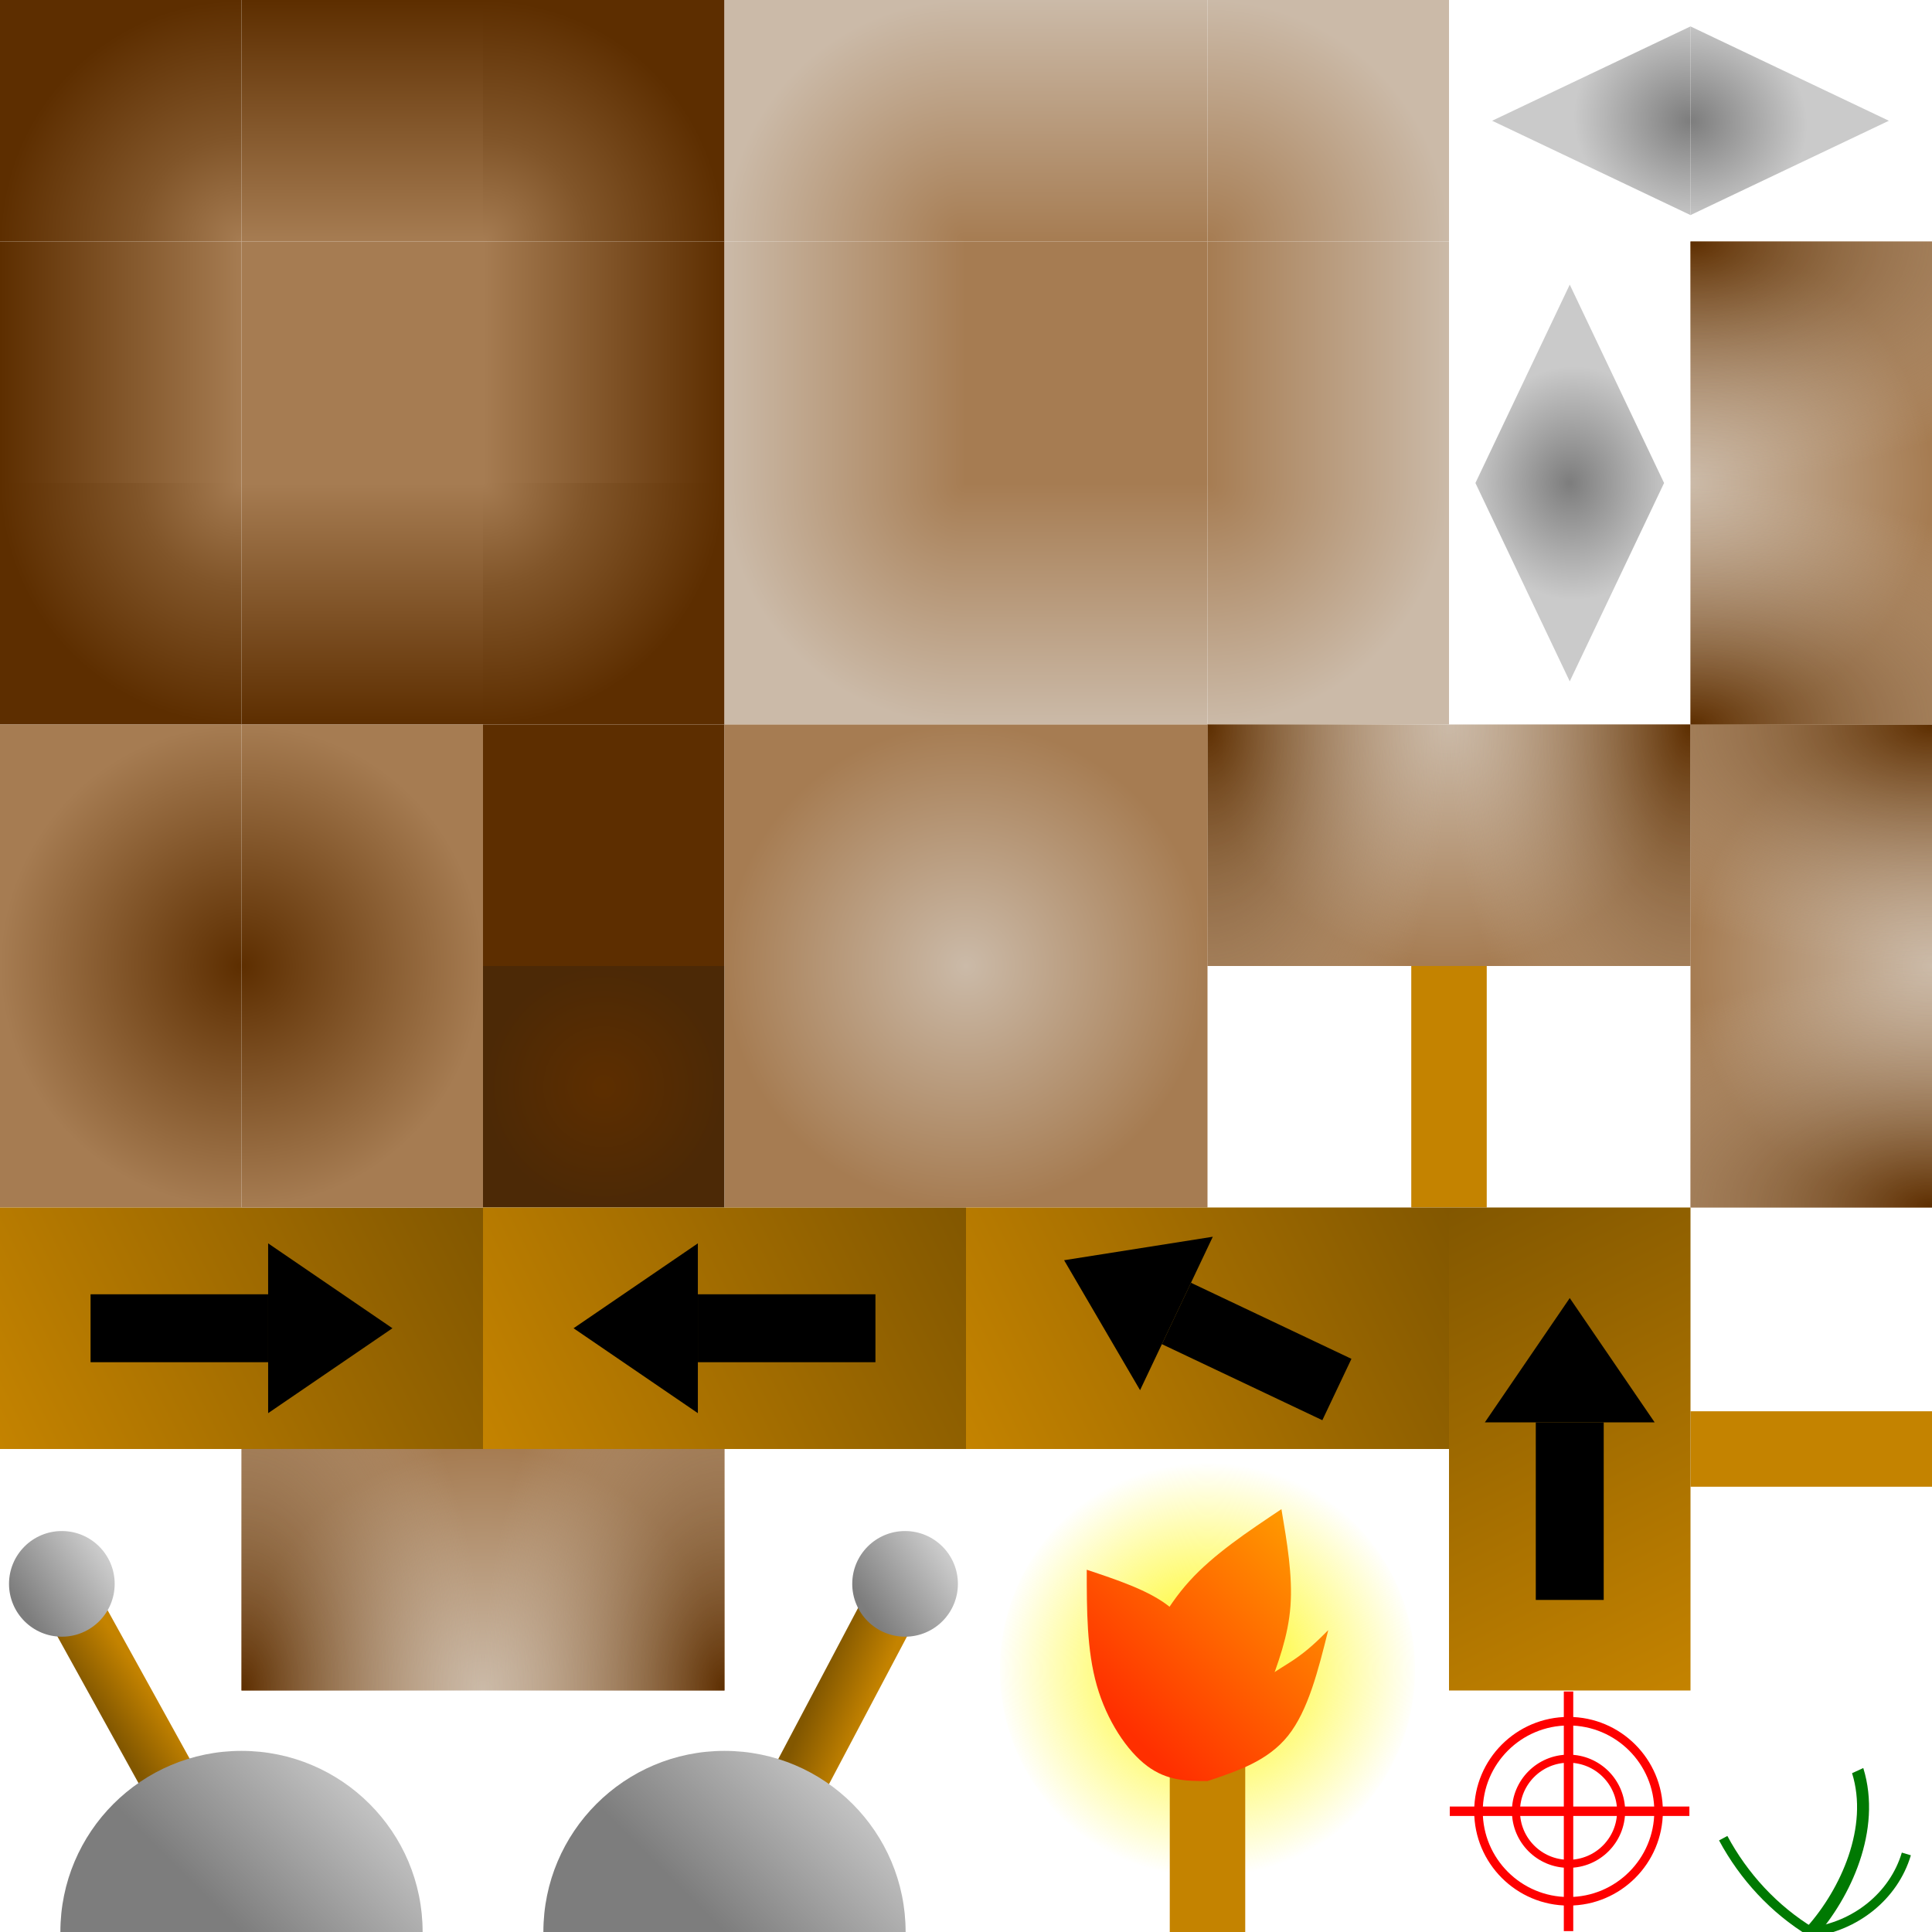
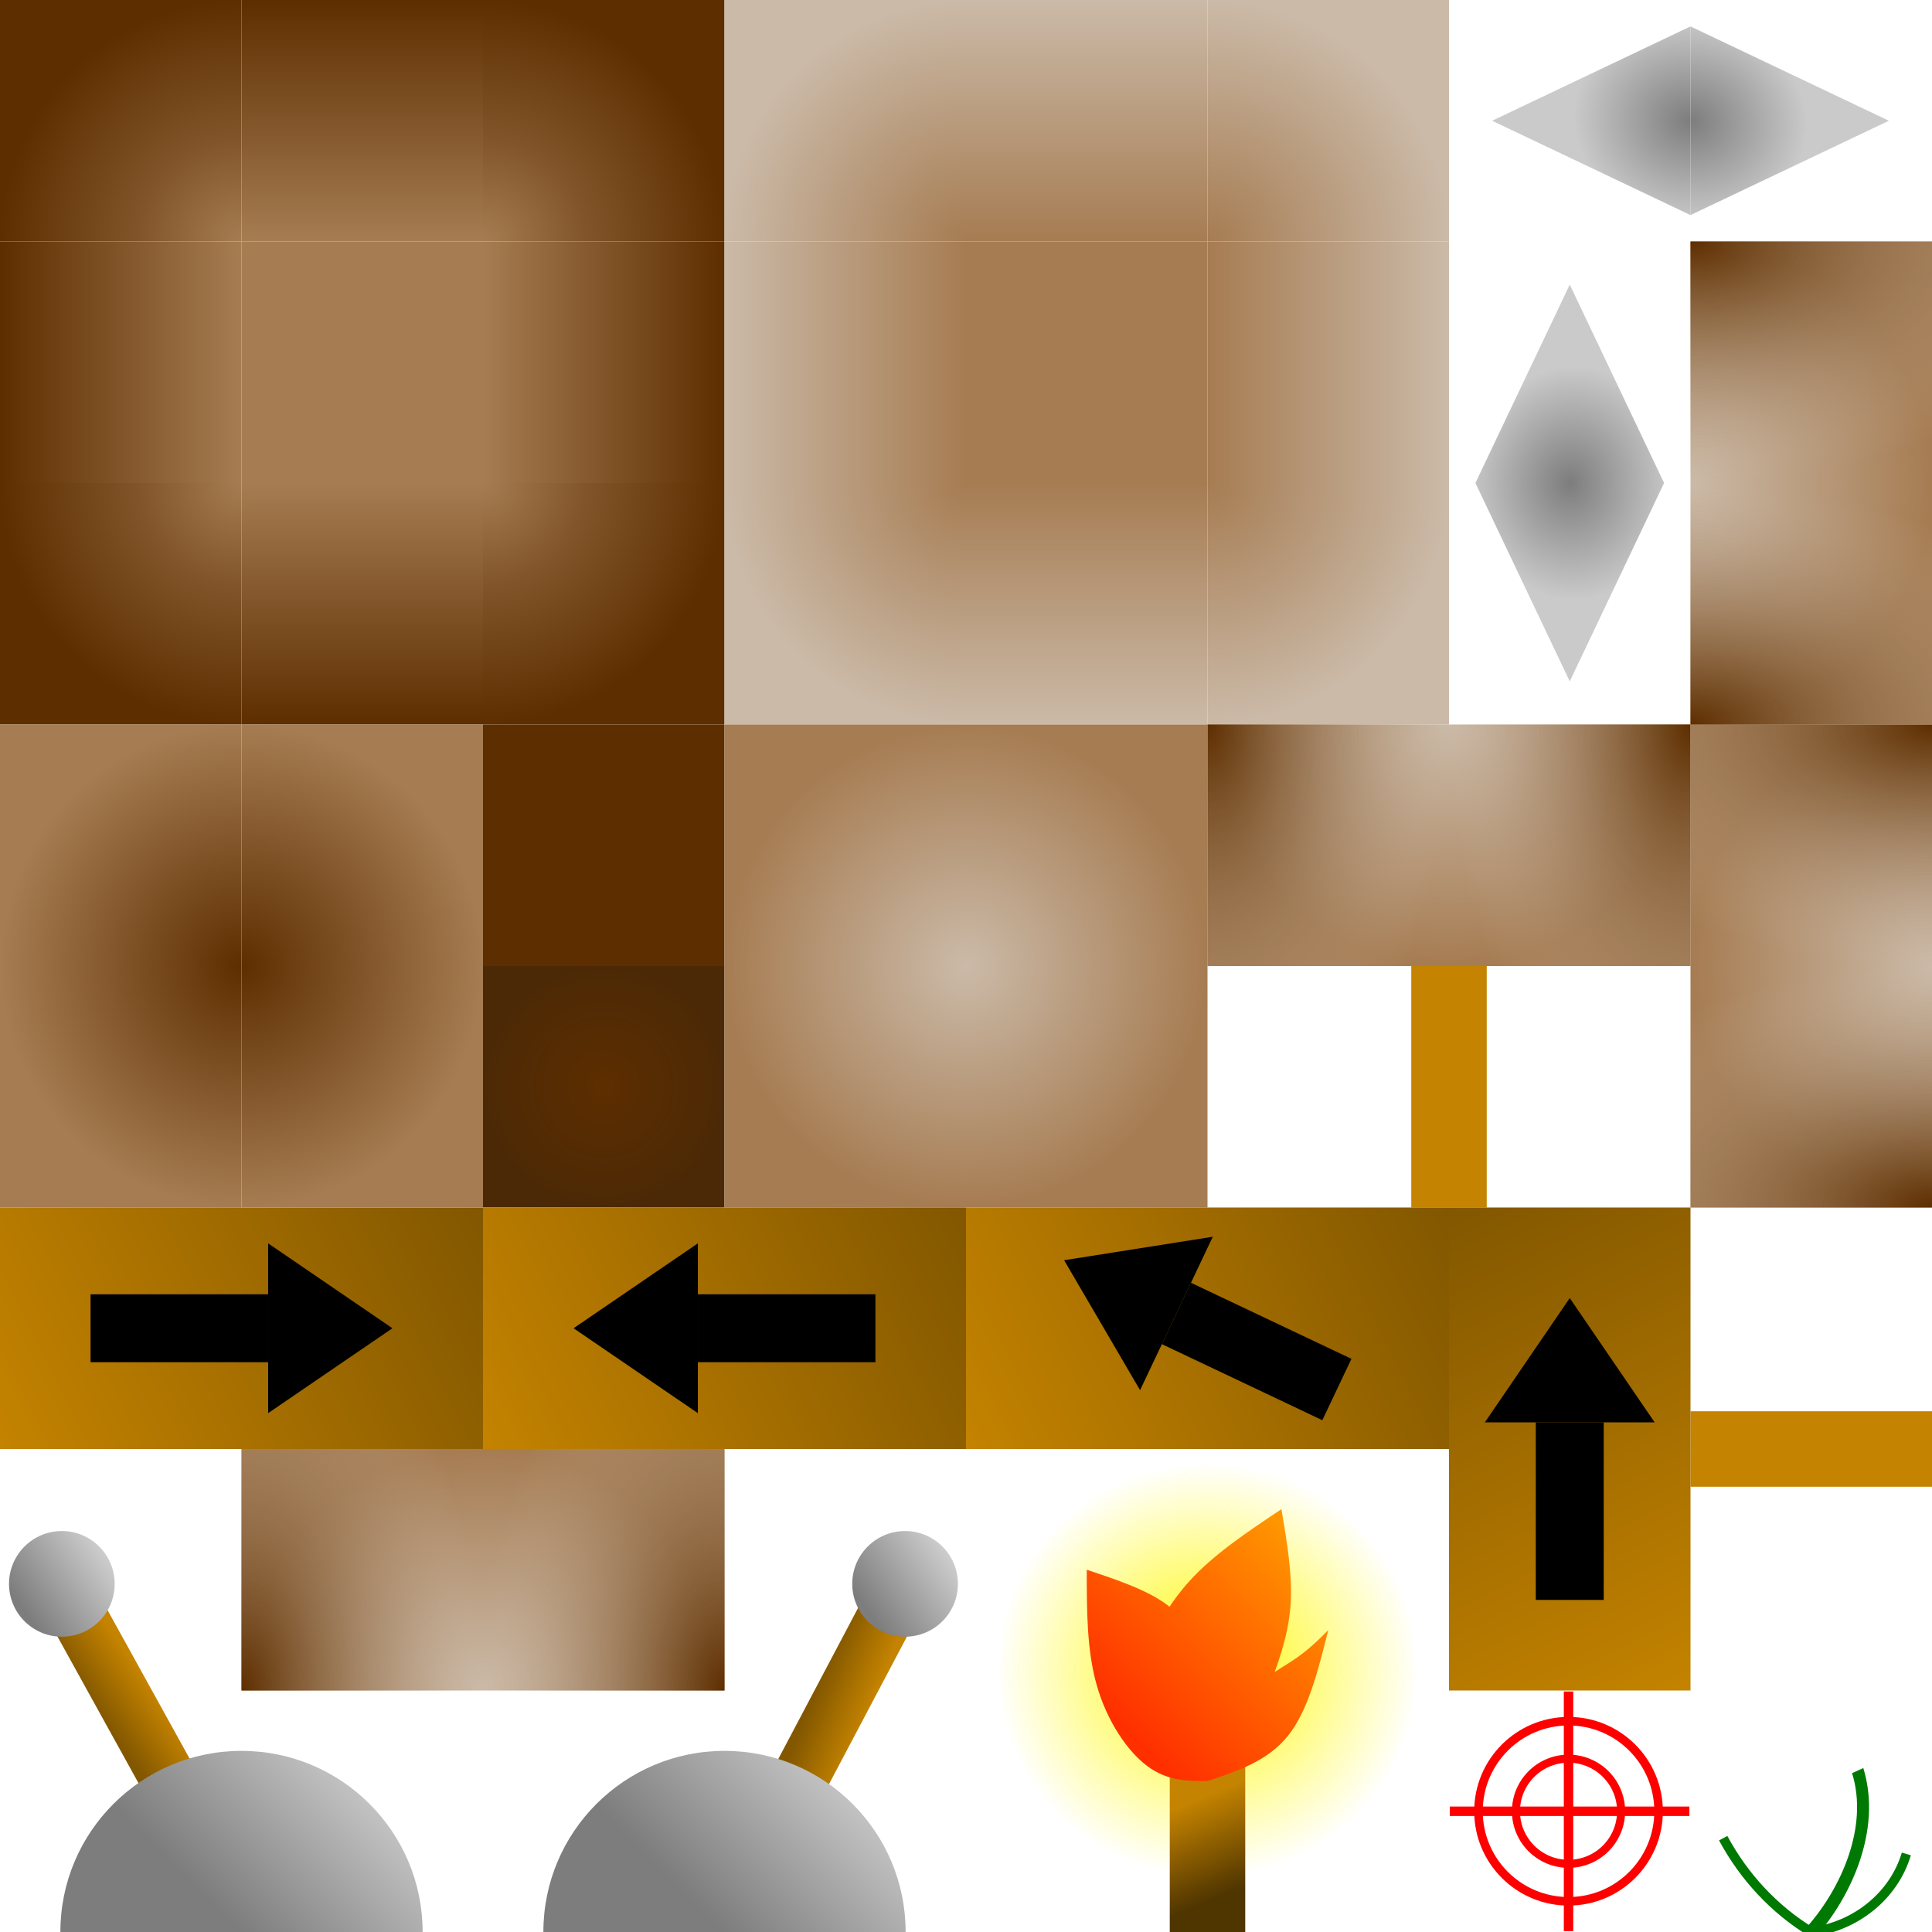
<svg xmlns="http://www.w3.org/2000/svg" xmlns:xlink="http://www.w3.org/1999/xlink" width="1024mm" height="1024mm" viewBox="0 0 1024 1024" version="1.1" id="svg8">
  <defs id="defs2">
+     <linearGradient id="linearGradient1452">
+       <stop style="stop-color:#c48300;stop-opacity:1;" offset="0" id="stop1448" />
+       <stop style="stop-color:#4f3500;stop-opacity:1" offset="1" id="stop1450" />
+     </linearGradient>
    <linearGradient id="linearGradient3941">
      <stop style="stop-color:#fff800;stop-opacity:1;" offset="0" id="stop3937" />
      <stop style="stop-color:#fff800;stop-opacity:0;" offset="1" id="stop3939" />
    </linearGradient>
    <linearGradient id="linearGradient3927">
      <stop style="stop-color:#ff2f00;stop-opacity:1;" offset="0" id="stop3923" />
      <stop style="stop-color:#ff9600;stop-opacity:1" offset="1" id="stop3925" />
    </linearGradient>
    <linearGradient id="linearGradient3611">
      <stop style="stop-color:#7d7d7d;stop-opacity:1;" offset="0" id="stop3607" />
      <stop style="stop-color:#ffffff;stop-opacity:1" offset="1" id="stop3609" />
    </linearGradient>
    <linearGradient id="linearGradient2692">
      <stop style="stop-color:#7d7d7d;stop-opacity:1;" offset="0" id="stop2688" />
      <stop style="stop-color:#ffffff;stop-opacity:1" offset="1" id="stop2690" />
    </linearGradient>
    <linearGradient id="linearGradient2547">
      <stop style="stop-color:#c48300;stop-opacity:1;" offset="0" id="stop2543" />
      <stop style="stop-color:#825700;stop-opacity:1" offset="1" id="stop2545" />
    </linearGradient>
    <linearGradient id="linearGradient2045">
      <stop style="stop-color:#5d2e00;stop-opacity:1" offset="0" id="stop2041" />
      <stop style="stop-color:#cbbaa8;stop-opacity:0" offset="1" id="stop2043" />
    </linearGradient>
    <linearGradient id="linearGradient1965">
      <stop style="stop-color:#cbbaa8;stop-opacity:1" offset="0" id="stop1961" />
      <stop style="stop-color:#a67c52;stop-opacity:1" offset="1" id="stop1963" />
    </linearGradient>
    <linearGradient id="linearGradient1850">
      <stop style="stop-color:#cbbaa8;stop-opacity:1" offset="0" id="stop1846" />
      <stop style="stop-color:#a67c52;stop-opacity:1" offset="1" id="stop1848" />
    </linearGradient>
    <linearGradient id="linearGradient1772">
      <stop style="stop-color:#a67c52;stop-opacity:1" offset="0" id="stop1768" />
      <stop style="stop-color:#cbbaa8;stop-opacity:1" offset="1" id="stop1770" />
    </linearGradient>
    <linearGradient id="linearGradient1710">
      <stop style="stop-color:#cbbaa8;stop-opacity:1" offset="0" id="stop1706" />
      <stop style="stop-color:#a67c52;stop-opacity:1" offset="1" id="stop1708" />
    </linearGradient>
    <linearGradient id="linearGradient1604">
      <stop style="stop-color:#7d7d7d;stop-opacity:1;" offset="0" id="stop1600" />
      <stop style="stop-color:#cacaca;stop-opacity:1" offset="1" id="stop1602" />
    </linearGradient>
    <linearGradient id="linearGradient1390">
      <stop style="stop-color:#5d2e00;stop-opacity:1;" offset="0" id="stop1386" />
      <stop style="stop-color:#4c2906;stop-opacity:1" offset="1" id="stop1388" />
    </linearGradient>
    <linearGradient id="linearGradient1069">
      <stop style="stop-color:#a67c52;stop-opacity:1;" offset="0" id="stop1063" />
      <stop style="stop-color:#815529;stop-opacity:1;" offset="0.429" id="stop1065" />
      <stop style="stop-color:#5d2e00;stop-opacity:1" offset="1" id="stop1067" />
    </linearGradient>
    <linearGradient id="linearGradient856-8-4-4-5-6-0-6">
      <stop style="stop-color:#5d2e00;stop-opacity:1;" offset="0" id="stop852" />
      <stop style="stop-color:#a67c52;stop-opacity:1" offset="1" id="stop854" />
    </linearGradient>
    <linearGradient xlink:href="#linearGradient856-8-4-4-5-6-0-6" id="linearGradient858-7" x1="256" y1="64" x2="128" y2="64" gradientUnits="userSpaceOnUse" gradientTransform="translate(128,128)" />
    <linearGradient xlink:href="#linearGradient856-8-4-4-5-6-0-6" id="linearGradient858-7-3" x1="192" y1="128" x2="192" y2="2e-06" gradientUnits="userSpaceOnUse" gradientTransform="translate(2.0517578e-5,256)" />
    <linearGradient xlink:href="#linearGradient856-8-4-4-5-6-0-6" id="linearGradient858-7-3-2" x1="128" y1="64" x2="256" y2="64" gradientUnits="userSpaceOnUse" gradientTransform="translate(-128,128)" />
    <radialGradient xlink:href="#linearGradient1069" id="radialGradient1061" cx="640" cy="128" fx="640" fy="128" r="64" gradientUnits="userSpaceOnUse" gradientTransform="matrix(3.9412979e-7,-1.999999,2,-2.9371622e-6,-128.0002,1408)" />
    <radialGradient xlink:href="#linearGradient1069" id="radialGradient1061-4" cx="576" cy="128" fx="576" fy="128" r="64" gradientUnits="userSpaceOnUse" gradientTransform="matrix(2,1.0618243e-6,2.9192021e-6,2,-896.0005,-128.0007)" />
    <radialGradient xlink:href="#linearGradient1069" id="radialGradient1061-4-9" cx="512" cy="128" fx="512" fy="128" r="64" gradientUnits="userSpaceOnUse" gradientTransform="matrix(-3.9611373e-6,2,-2,8.8767346e-8,512.0024,-768.0001)" />
    <radialGradient xlink:href="#linearGradient1069" id="radialGradient1061-4-5" cx="512" cy="192" fx="512" fy="192" r="64" gradientUnits="userSpaceOnUse" gradientTransform="matrix(-2,-4.0650613e-6,-1.7409303e-7,-2,1152,640.0025)" />
    <radialGradient xlink:href="#linearGradient856-8-4-4-5-6-0-6" id="radialGradient1061-4-1" cx="576" cy="128" fx="576" fy="128" r="64" gradientUnits="userSpaceOnUse" gradientTransform="matrix(2,1.0618243e-6,2.9192021e-6,2,-1024.001,255.9992)" />
    <radialGradient xlink:href="#linearGradient856-8-4-4-5-6-0-6" id="radialGradient1061-4-1-6" cx="512" cy="128" fx="512" fy="128" r="64" gradientUnits="userSpaceOnUse" gradientTransform="matrix(3.3034359e-7,2,-2,4.9946342e-6,383.9999,-512.0008)" />
    <radialGradient xlink:href="#linearGradient856-8-4-4-5-6-0-6" id="radialGradient1061-4-1-6-0" cx="448" cy="128" fx="448" fy="128" r="64" gradientUnits="userSpaceOnUse" gradientTransform="matrix(-2,-3.6646825e-6,-7.8776274e-7,-2.000001,1024,768.002)" />
    <radialGradient xlink:href="#linearGradient856-8-4-4-5-6-0-6" id="radialGradient1061-4-1-6-07" cx="576" cy="64" fx="576" fy="64" r="64" gradientUnits="userSpaceOnUse" gradientTransform="matrix(-8.1918939e-8,-2,2,-5.0832633e-6,-2e-5,1664.001)" />
    <radialGradient xlink:href="#linearGradient1390" id="radialGradient1392" cx="576" cy="192" fx="576" fy="192" r="64" gradientUnits="userSpaceOnUse" gradientTransform="translate(-256,384)" />
    <radialGradient xlink:href="#linearGradient1604" id="radialGradient1606" cx="194.293" cy="32" fx="194.293" fy="32" r="110.851" gradientTransform="matrix(-0.7478244,0.7107277,-0.789707,-0.7323968,874.5674,-178.6524)" gradientUnits="userSpaceOnUse" />
    <radialGradient xlink:href="#linearGradient1604" id="radialGradient1606-2" cx="194.293" cy="32" fx="194.293" fy="32" r="110.851" gradientTransform="matrix(-0.7478244,0.7107277,-0.789707,-0.7323968,874.5674,-178.6524)" gradientUnits="userSpaceOnUse" />
    <radialGradient xlink:href="#linearGradient1604" id="radialGradient1606-1" cx="194.293" cy="32" fx="194.293" fy="32" r="110.851" gradientTransform="matrix(-0.7478244,0.7107277,-0.789707,-0.7323968,874.5674,-178.6524)" gradientUnits="userSpaceOnUse" />
    <radialGradient xlink:href="#linearGradient1604" id="radialGradient1606-8" cx="194.293" cy="32" fx="194.293" fy="32" r="110.851" gradientTransform="matrix(-0.7478244,0.7107277,-0.789707,-0.7323968,874.5674,-178.6524)" gradientUnits="userSpaceOnUse" />
    <linearGradient xlink:href="#linearGradient1710" id="linearGradient858-7-9" x1="256" y1="64" x2="128" y2="64" gradientUnits="userSpaceOnUse" gradientTransform="translate(512,128)" />
    <linearGradient xlink:href="#linearGradient1710" id="linearGradient858-7-9-9" x1="256" y1="64" x2="128" y2="64" gradientUnits="userSpaceOnUse" gradientTransform="translate(128.0001,-640)" />
    <linearGradient xlink:href="#linearGradient1710" id="linearGradient858-7-9-8" x1="256" y1="64" x2="128" y2="64" gradientUnits="userSpaceOnUse" gradientTransform="translate(-639.9999,-256)" />
    <linearGradient xlink:href="#linearGradient1710" id="linearGradient858-7-9-7" x1="256" y1="64" x2="128" y2="64" gradientUnits="userSpaceOnUse" gradientTransform="translate(-256,512)" />
    <radialGradient xlink:href="#linearGradient1772" id="radialGradient1774" cx="448" cy="320" fx="448" fy="320" r="64" gradientUnits="userSpaceOnUse" gradientTransform="matrix(1.999999,4.956176e-6,-1.126631e-6,2,-255.9998,-512.0022)" />
    <radialGradient xlink:href="#linearGradient1772" id="radialGradient1774-4" cx="448" cy="320" fx="448" fy="320" r="64" gradientUnits="userSpaceOnUse" gradientTransform="matrix(1.999999,4.956176e-6,-1.126631e-6,2,-639.9997,-1280.002)" />
    <radialGradient xlink:href="#linearGradient1772" id="radialGradient1774-7" cx="448" cy="320" fx="448" fy="320" r="64" gradientUnits="userSpaceOnUse" gradientTransform="matrix(1.999999,4.956176e-6,-1.126631e-6,2,-1408,-896.0023)" />
    <radialGradient xlink:href="#linearGradient1772" id="radialGradient1774-9" cx="448" cy="320" fx="448" fy="320" r="64" gradientUnits="userSpaceOnUse" gradientTransform="matrix(1.999999,4.956176e-6,-1.126631e-6,2,-1024,-128.0022)" />
    <radialGradient xlink:href="#linearGradient1850" id="radialGradient1774-99" cx="448" cy="320" fx="448" fy="320" r="64" gradientUnits="userSpaceOnUse" gradientTransform="matrix(1.999999,4.956176e-6,-1.126631e-6,2,-383.9998,-128.0023)" />
    <radialGradient xlink:href="#linearGradient1850" id="radialGradient1774-99-8" cx="448" cy="320" fx="448" fy="320" r="64" gradientUnits="userSpaceOnUse" gradientTransform="matrix(1.999999,4.956176e-6,-1.126631e-6,2,-383.9998,-1152.002)" />
    <radialGradient xlink:href="#linearGradient1850" id="radialGradient1774-99-82" cx="448" cy="320" fx="448" fy="320" r="64" gradientUnits="userSpaceOnUse" gradientTransform="matrix(1.999999,4.956176e-6,-1.126631e-6,2,-1408,-128.0022)" />
    <radialGradient xlink:href="#linearGradient1850" id="radialGradient1774-99-4" cx="448" cy="320" fx="448" fy="320" r="64" gradientUnits="userSpaceOnUse" gradientTransform="matrix(1.999999,4.956176e-6,-1.126631e-6,2,-1408,-1152.002)" />
    <radialGradient xlink:href="#linearGradient1965" id="radialGradient1774-99-82-1-5" cx="448" cy="320" fx="448" fy="320" r="64" gradientUnits="userSpaceOnUse" gradientTransform="matrix(2,4.4973705e-6,8.717297e-7,1.999995,-1728,127.999)" />
    <radialGradient xlink:href="#linearGradient2045" id="radialGradient2049-4" cx="-832" cy="1024" fx="-832" fy="1024" r="64" gradientUnits="userSpaceOnUse" gradientTransform="matrix(-0.02098708,-3.496308,1.999964,-0.01200697,-2769.425,-2128.633)" />
    <radialGradient xlink:href="#linearGradient1965" id="radialGradient1774-99-82-1-0" cx="448" cy="320" fx="448" fy="320" r="64" gradientUnits="userSpaceOnUse" gradientTransform="matrix(2,4.4973705e-6,8.717297e-7,1.999995,-1728,127.999)" />
    <radialGradient xlink:href="#linearGradient2045" id="radialGradient2049-8" cx="-832" cy="1024" fx="-832" fy="1024" r="64" gradientUnits="userSpaceOnUse" gradientTransform="matrix(-0.02098708,-3.496308,1.999964,-0.01200697,-2769.425,-2128.633)" />
    <radialGradient xlink:href="#linearGradient1965" id="radialGradient1774-99-82-1-7" cx="448" cy="320" fx="448" fy="320" r="64" gradientUnits="userSpaceOnUse" gradientTransform="matrix(2,4.4973705e-6,8.717297e-7,1.999995,-1728,127.999)" />
    <radialGradient xlink:href="#linearGradient2045" id="radialGradient2049-5" cx="-832" cy="1024" fx="-832" fy="1024" r="64" gradientUnits="userSpaceOnUse" gradientTransform="matrix(-0.02098708,-3.496308,1.999964,-0.01200697,-2769.425,-2128.633)" />
    <linearGradient xlink:href="#linearGradient856-8-4-4-5-6-0-6" id="linearGradient858-6" x1="192" y1="0" x2="192" y2="128" gradientUnits="userSpaceOnUse" gradientTransform="translate(-4.4000078e-5)" />
    <linearGradient xlink:href="#linearGradient2547" id="linearGradient2549" x1="640" y1="768" x2="896" y2="640" gradientUnits="userSpaceOnUse" gradientTransform="translate(-640)" />
    <linearGradient xlink:href="#linearGradient2547" id="linearGradient2549-7" x1="640" y1="768" x2="896" y2="640" gradientUnits="userSpaceOnUse" gradientTransform="translate(-384,-2e-5)" />
    <linearGradient xlink:href="#linearGradient2547" id="linearGradient2549-7-8" x1="640" y1="768" x2="896" y2="640" gradientUnits="userSpaceOnUse" gradientTransform="translate(-128.0001,-4.1833333e-5)" />
    <linearGradient xlink:href="#linearGradient2547" id="linearGradient2549-79" x1="640" y1="768" x2="896" y2="640" gradientUnits="userSpaceOnUse" gradientTransform="translate(-1536,128)" />
    <linearGradient xlink:href="#linearGradient2692" id="linearGradient2694" x1="128" y1="1024" x2="256" y2="896" gradientUnits="userSpaceOnUse" />
    <linearGradient xlink:href="#linearGradient2547" id="linearGradient3605" x1="-359.561" y1="858.493" x2="-389.685" y2="861.421" gradientUnits="userSpaceOnUse" />
    <linearGradient xlink:href="#linearGradient3611" id="linearGradient3613" x1="16.5" y1="859.01" x2="86.994" y2="810.521" gradientUnits="userSpaceOnUse" />
    <linearGradient xlink:href="#linearGradient2547" id="linearGradient3605-9" x1="-359.561" y1="858.493" x2="-389.685" y2="861.421" gradientUnits="userSpaceOnUse" gradientTransform="translate(1193.236,-242.1312)" />
    <linearGradient xlink:href="#linearGradient3611" id="linearGradient2694-8" x1="128" y1="1024" x2="256" y2="896" gradientUnits="userSpaceOnUse" gradientTransform="translate(256,1.0947827e-4)" />
    <linearGradient xlink:href="#linearGradient3611" id="linearGradient3613-2" x1="16.5" y1="859.01" x2="86.994" y2="810.521" gradientUnits="userSpaceOnUse" gradientTransform="translate(446.923,1.936809e-5)" />
    <radialGradient xlink:href="#linearGradient3941" id="radialGradient3943" cx="640" cy="896" fx="640" fy="896" r="128.5" gradientUnits="userSpaceOnUse" gradientTransform="matrix(0.8724632,-0.0012054,0.00118033,0.8540007,80.56591,120.5869)" />
    <radialGradient xlink:href="#linearGradient1965" id="radialGradient1774-99-82-1-2" cx="448" cy="320" fx="448" fy="320" r="64" gradientUnits="userSpaceOnUse" gradientTransform="matrix(2,4.4973705e-6,8.717297e-7,1.999995,-1728,127.999)" />
    <radialGradient xlink:href="#linearGradient2045" id="radialGradient2049-58" cx="-832" cy="1024" fx="-832" fy="1024" r="64" gradientUnits="userSpaceOnUse" gradientTransform="matrix(-0.02098708,-3.496308,1.999964,-0.01200697,-2769.425,-2128.633)" />
    <radialGradient xlink:href="#linearGradient1965" id="radialGradient1774-99-82-1-5-2" cx="448" cy="320" fx="448" fy="320" r="64" gradientUnits="userSpaceOnUse" gradientTransform="matrix(2,4.4973705e-6,8.717297e-7,1.999995,-1728,127.999)" />
    <radialGradient xlink:href="#linearGradient2045" id="radialGradient2049-4-8" cx="-832" cy="1024" fx="-832" fy="1024" r="64" gradientUnits="userSpaceOnUse" gradientTransform="matrix(-0.02098708,-3.496308,1.999964,-0.01200697,-2769.425,-2128.633)" />
    <radialGradient xlink:href="#linearGradient1965" id="radialGradient1774-99-82-1-0-7" cx="448" cy="320" fx="448" fy="320" r="64" gradientUnits="userSpaceOnUse" gradientTransform="matrix(2,4.4973705e-6,8.717297e-7,1.999995,-1728,127.999)" />
    <radialGradient xlink:href="#linearGradient2045" id="radialGradient2049-8-0" cx="-832" cy="1024" fx="-832" fy="1024" r="64" gradientUnits="userSpaceOnUse" gradientTransform="matrix(-0.02098708,-3.496308,1.999964,-0.01200697,-2769.425,-2128.633)" />
    <radialGradient xlink:href="#linearGradient1965" id="radialGradient1774-99-82-1-2-7" cx="448" cy="320" fx="448" fy="320" r="64" gradientUnits="userSpaceOnUse" gradientTransform="matrix(2,4.4973705e-6,8.717297e-7,1.999995,-1728,127.999)" />
    <radialGradient xlink:href="#linearGradient2045" id="radialGradient2049-58-7" cx="-832" cy="1024" fx="-832" fy="1024" r="64" gradientUnits="userSpaceOnUse" gradientTransform="matrix(-0.02098708,-3.496308,1.999964,-0.01200697,-2769.425,-2128.633)" />
    <radialGradient xlink:href="#linearGradient1965" id="radialGradient1774-99-82-1-7-2" cx="448" cy="320" fx="448" fy="320" r="64" gradientUnits="userSpaceOnUse" gradientTransform="matrix(2,4.4973705e-6,8.717297e-7,1.999995,-1728,127.999)" />
    <radialGradient xlink:href="#linearGradient2045" id="radialGradient2049-5-2" cx="-832" cy="1024" fx="-832" fy="1024" r="64" gradientUnits="userSpaceOnUse" gradientTransform="matrix(-0.02098708,-3.496308,1.999964,-0.01200697,-2769.425,-2128.633)" />
    <linearGradient xlink:href="#linearGradient3927" id="linearGradient1344" gradientUnits="userSpaceOnUse" x1="752" y1="1088" x2="848" y2="992" gradientTransform="translate(-144,-160)" />
    <linearGradient xlink:href="#linearGradient3927" id="linearGradient1346" gradientUnits="userSpaceOnUse" x1="752" y1="1088" x2="848" y2="992" gradientTransform="translate(-144,-160)" />
    <linearGradient xlink:href="#linearGradient3927" id="linearGradient1350" gradientUnits="userSpaceOnUse" x1="752" y1="1088" x2="848" y2="992" gradientTransform="matrix(3.779528,0,0,3.779528,-544.252,-604.7244)" />
    <linearGradient xlink:href="#linearGradient3927" id="linearGradient1352" gradientUnits="userSpaceOnUse" x1="752" y1="1088" x2="848" y2="992" gradientTransform="translate(-144,-160)" />
+     <linearGradient xlink:href="#linearGradient1452" id="linearGradient1454" x1="620" y1="960" x2="640" y2="1008" gradientUnits="userSpaceOnUse" />
  </defs>
  <g id="layer1">
    <circle style="fill:url(#radialGradient3943);fill-opacity:1;stroke:#007902;stroke-width:0;stroke-linejoin:round;stroke-miterlimit:4;stroke-dasharray:none;stroke-opacity:1" id="path3935" cx="640" cy="885" r="110" />
    <rect style="fill:#a67c52;fill-opacity:1;stroke-width:1;stroke-linejoin:round" id="rect835" width="128" height="128" x="128" y="128" />
    <rect style="mix-blend-mode:normal;fill:url(#linearGradient858-7);fill-opacity:1;stroke-width:1;stroke-linejoin:round" id="rect837-3" width="128" height="128" x="256" y="128" />
    <rect style="mix-blend-mode:normal;fill:url(#linearGradient858-7-3);fill-opacity:1;stroke-width:1;stroke-linejoin:round" id="rect837-3-3" width="128" height="128" x="128" y="256" />
    <rect style="mix-blend-mode:normal;fill:url(#linearGradient858-7-3-2);fill-opacity:1;stroke-width:1;stroke-linejoin:round" id="rect837-3-3-3" width="128" height="128" x="0" y="128" />
    <rect style="fill:url(#radialGradient1061);fill-opacity:1;stroke-width:1;stroke-linejoin:round" id="rect1027" width="128" height="128" x="0" y="3.6293945e-06" />
    <rect style="fill:url(#radialGradient1061-4);fill-opacity:1;stroke-width:1;stroke-linejoin:round" id="rect1027-2" width="128" height="128" x="256" y="0" />
    <rect style="fill:url(#radialGradient1061-4-9);fill-opacity:1;stroke-width:1;stroke-linejoin:round" id="rect1027-2-3" width="128" height="128" x="256" y="256" />
    <rect style="fill:url(#radialGradient1061-4-5);fill-opacity:1;stroke-width:1;stroke-linejoin:round" id="rect1027-2-1" width="128" height="128" x="0" y="256" />
    <rect style="fill:url(#radialGradient1061-4-1);fill-opacity:1;stroke-width:1;stroke-linejoin:round" id="rect1027-2-5" width="128" height="128" x="128" y="384" />
    <rect style="fill:url(#radialGradient1061-4-1-6-0);fill-opacity:1;stroke-width:1;stroke-linejoin:round" id="rect1027-2-5-6-6" width="128" height="128" x="0" y="512" />
    <rect style="fill:url(#radialGradient1061-4-1-6-07);fill-opacity:1;stroke-width:1;stroke-linejoin:round" id="rect1027-2-5-6-8" width="128" height="128" x="0" y="384" />
    <rect style="mix-blend-mode:normal;fill:url(#radialGradient1392);fill-opacity:1;stroke-width:1;stroke-linejoin:round" id="rect837-3-3-5-0" width="128" height="128" x="256" y="512" />
    <rect style="fill:#5d2e00;fill-opacity:1;stroke-width:1;stroke-linejoin:round" id="rect1537" width="128" height="128" x="256" y="384" />
    <path style="fill:url(#radialGradient1606);fill-opacity:1;stroke-width:1;stroke-linejoin:round" id="path1544" d="m 704,128 -110.851,-192 221.702,-6e-6 z" transform="matrix(0.4510549,0,0,-0.5475791,514.4573,220.9549)" />
    <path style="fill:url(#radialGradient1606-2);fill-opacity:1;stroke-width:1;stroke-linejoin:round" id="path1544-6" d="m 704,128 -110.851,-192 221.702,-6e-6 z" transform="matrix(0.4510549,0,0,0.5475791,514.4573,291.045)" />
    <path style="fill:url(#radialGradient1606-1);fill-opacity:1;stroke-width:1;stroke-linejoin:round" id="path1544-4" d="m 704,128 -110.851,-192 221.702,-6e-6 z" transform="matrix(0,-0.4510549,-0.5475791,0,860.9549,381.5427)" />
    <path style="fill:url(#radialGradient1606-8);fill-opacity:1;stroke-width:1;stroke-linejoin:round" id="path1544-0" d="m 704,128 -110.851,-192 221.702,-6e-6 z" transform="matrix(0,0.4510549,0.5475791,0,931.045,-253.5427)" />
    <rect style="fill:#a67c52;fill-opacity:1;stroke-width:1;stroke-linejoin:round" id="rect835-8" width="128" height="128" x="512" y="128" />
    <rect style="mix-blend-mode:normal;fill:url(#linearGradient858-7-9);fill-opacity:1;stroke-width:1;stroke-linejoin:round" id="rect837-3-1" width="128" height="128" x="640" y="128" />
    <rect style="mix-blend-mode:normal;fill:url(#linearGradient858-7-9-9);fill-opacity:1;stroke-width:1;stroke-linejoin:round" id="rect837-3-1-4" width="128" height="128" x="256" y="-640" transform="rotate(90)" />
    <rect style="mix-blend-mode:normal;fill:url(#linearGradient858-7-9-8);fill-opacity:1;stroke-width:1;stroke-linejoin:round" id="rect837-3-1-3" width="128" height="128" x="-512" y="-256" transform="scale(-1)" />
    <rect style="mix-blend-mode:normal;fill:url(#linearGradient858-7-9-7);fill-opacity:1;stroke-width:1;stroke-linejoin:round" id="rect837-3-1-7" width="128" height="128" x="-128" y="512" transform="rotate(-90)" />
    <rect style="opacity:1;fill:url(#radialGradient1774);fill-opacity:1;stroke-width:1;stroke-linejoin:round" id="rect1758" width="128" height="128" x="640" y="-4e-06" />
    <rect style="opacity:1;fill:url(#radialGradient1774-4);fill-opacity:1;stroke-width:1;stroke-linejoin:round" id="rect1758-1" width="128" height="128" x="256" y="-768" transform="rotate(90)" />
    <rect style="opacity:1;fill:url(#radialGradient1774-7);fill-opacity:1;stroke-width:1;stroke-linejoin:round" id="rect1758-3" width="128" height="128" x="-512" y="-384" transform="scale(-1)" />
    <rect style="opacity:1;fill:url(#radialGradient1774-9);fill-opacity:1;stroke-width:1;stroke-linejoin:round" id="rect1758-9" width="128" height="128" x="-128" y="384" transform="rotate(-90)" />
    <rect style="opacity:1;fill:url(#radialGradient1774-99-8);fill-opacity:1;stroke-width:1;stroke-linejoin:round" id="rect1758-7-7" width="128" height="128" x="512" y="-640" transform="rotate(90)" />
    <rect style="opacity:1;fill:url(#radialGradient1774-99-82);fill-opacity:1;stroke-width:1;stroke-linejoin:round" id="rect1758-7-4" width="128" height="128" x="-512" y="384" transform="rotate(-90)" />
    <rect style="opacity:1;fill:url(#radialGradient1774-99-4);fill-opacity:1;stroke-width:1;stroke-linejoin:round" id="rect1758-7-2" width="128" height="128" x="-512" y="-640" transform="scale(-1)" />
    <g id="g2070-3" transform="rotate(-90,544,608)">
      <rect style="opacity:1;fill:url(#radialGradient1774-99-82-1-5);fill-opacity:1;stroke-width:1;stroke-linejoin:round" id="rect1758-7-4-8-5" width="128" height="128" x="-832" y="640" transform="rotate(-90)" />
      <rect style="opacity:1;fill:url(#radialGradient2049-4);fill-opacity:1;stroke-width:1;stroke-linejoin:round" id="rect1758-7-4-8-2-7" width="128" height="128" x="-832" y="640" transform="rotate(-90)" />
    </g>
    <g id="g2070-9" transform="matrix(0,-1,-1,0,1600,1152)">
      <rect style="opacity:1;fill:url(#radialGradient1774-99-82-1-0);fill-opacity:1;stroke-width:1;stroke-linejoin:round" id="rect1758-7-4-8-6" width="128" height="128" x="-832" y="640" transform="rotate(-90)" />
      <rect style="opacity:1;fill:url(#radialGradient2049-8);fill-opacity:1;stroke-width:1;stroke-linejoin:round" id="rect1758-7-4-8-2-3" width="128" height="128" x="-832" y="640" transform="rotate(-90)" />
    </g>
    <g id="g2070-4" transform="matrix(1,0,0,-1,256,1344)">
      <rect style="opacity:1;fill:url(#radialGradient1774-99-82-1-7);fill-opacity:1;stroke-width:1;stroke-linejoin:round" id="rect1758-7-4-8-0" width="128" height="128" x="-832" y="640" transform="rotate(-90)" />
      <rect style="opacity:1;fill:url(#radialGradient2049-5);fill-opacity:1;stroke-width:1;stroke-linejoin:round" id="rect1758-7-4-8-2-1" width="128" height="128" x="-832" y="640" transform="rotate(-90)" />
    </g>
    <g id="g1748">
      <circle style="fill:#000000;fill-opacity:0;stroke:#ff0000;stroke-width:4.541;stroke-linejoin:round;stroke-miterlimit:4;stroke-dasharray:none;stroke-opacity:1" id="path2435" cx="831.354" cy="960" r="47.73" />
      <circle style="fill:#000000;fill-opacity:0;stroke:#ff0000;stroke-width:4.272;stroke-linejoin:round;stroke-miterlimit:4;stroke-dasharray:none;stroke-opacity:1" id="path2435-0" cx="831.354" cy="960" r="27.864" />
      <rect style="fill:#ff0000;fill-opacity:1;stroke:#ff0000;stroke-width:0;stroke-linejoin:round;stroke-miterlimit:4;stroke-dasharray:none;stroke-opacity:1" id="rect2452" width="127" height="5" x="768.413" y="957.5" />
      <rect style="fill:#ff0000;fill-opacity:1;stroke:#ff0000;stroke-width:0;stroke-linejoin:round;stroke-miterlimit:4;stroke-dasharray:none;stroke-opacity:1" id="rect2452-4" width="127" height="5" x="896.529" y="-833.854" transform="rotate(90)" />
    </g>
    <rect style="opacity:1;fill:url(#linearGradient2549);fill-opacity:1;stroke:#ff0000;stroke-width:0;stroke-linejoin:round;stroke-miterlimit:4;stroke-dasharray:none;stroke-opacity:1" id="rect2475" width="256" height="128" x="5e-07" y="640" />
    <rect style="opacity:1;fill:#c48300;fill-opacity:1;stroke:#ff0000;stroke-width:0;stroke-linejoin:round;stroke-miterlimit:4;stroke-dasharray:none;stroke-opacity:1" id="rect2477" width="40" height="128" x="748" y="512" />
    <rect style="mix-blend-mode:normal;fill:url(#linearGradient858-6);fill-opacity:1;stroke-width:1;stroke-linejoin:round" id="rect837-7" width="128" height="128" x="128" y="3.7458332e-05" />
    <g id="g2541" transform="matrix(0.9411766,0,0,0.9,-219.2941,-9.7)">
      <rect style="fill:#000000;fill-opacity:1;stroke:#ff0000;stroke-width:0;stroke-linejoin:round;stroke-miterlimit:4;stroke-dasharray:none;stroke-opacity:1" id="rect2527" width="100" height="40" x="284" y="773" />
      <path style="fill:#000000;fill-opacity:1;stroke:#ff0000;stroke-width:0;stroke-linejoin:round;stroke-miterlimit:4;stroke-dasharray:none;stroke-opacity:1" id="path2531" transform="matrix(0.7291667,0,0,0.9021098,197.3333,92.44462)" d="m 352,776.574 -96,55.426 V 721.149 Z" />
    </g>
    <rect style="opacity:1;fill:#c48300;fill-opacity:1;stroke:#ff0000;stroke-width:0;stroke-linejoin:round;stroke-miterlimit:4;stroke-dasharray:none;stroke-opacity:1" id="rect2477-3" width="128" height="40" x="896" y="748" />
    <rect style="opacity:1;fill:url(#linearGradient2549-7);fill-opacity:1;stroke:#ff0000;stroke-width:0;stroke-linejoin:round;stroke-miterlimit:4;stroke-dasharray:none;stroke-opacity:1" id="rect2475-8" width="256" height="128" x="256" y="640" />
    <g id="g2541-9" transform="matrix(-0.9411766,0,0,0.9,731.2941,-9.700022)">
      <rect style="fill:#000000;fill-opacity:1;stroke:#ff0000;stroke-width:0;stroke-linejoin:round;stroke-miterlimit:4;stroke-dasharray:none;stroke-opacity:1" id="rect2527-9" width="100" height="40" x="284" y="773" />
      <path style="fill:#000000;fill-opacity:1;stroke:#ff0000;stroke-width:0;stroke-linejoin:round;stroke-miterlimit:4;stroke-dasharray:none;stroke-opacity:1" id="path2531-6" transform="matrix(0.7291667,0,0,0.9021098,197.3333,92.44462)" d="m 352,776.574 -96,55.426 V 721.149 Z" />
    </g>
    <rect style="opacity:1;fill:url(#linearGradient2549-7-8);fill-opacity:1;stroke:#ff0000;stroke-width:0;stroke-linejoin:round;stroke-miterlimit:4;stroke-dasharray:none;stroke-opacity:1" id="rect2475-8-2" width="256" height="128" x="512" y="640" />
    <g id="g2541-9-1" transform="matrix(-0.8504742,-0.4031215,-0.3854849,0.8132659,1255.805,206.0421)">
      <rect style="fill:#000000;fill-opacity:1;stroke:#ff0000;stroke-width:0;stroke-linejoin:round;stroke-miterlimit:4;stroke-dasharray:none;stroke-opacity:1" id="rect2527-9-4" width="100" height="40" x="284" y="773" />
      <path style="fill:#000000;fill-opacity:1;stroke:#ff0000;stroke-width:0;stroke-linejoin:round;stroke-miterlimit:4;stroke-dasharray:none;stroke-opacity:1" id="path2531-6-8" transform="matrix(0.7291667,0,0,0.9021098,197.3333,92.44462)" d="m 352,776.574 -96,55.426 V 721.149 Z" />
    </g>
    <rect style="opacity:1;fill:url(#linearGradient2549-79);fill-opacity:1;stroke:#ff0000;stroke-width:0;stroke-linejoin:round;stroke-miterlimit:4;stroke-dasharray:none;stroke-opacity:1" id="rect2475-7" width="256" height="128" x="-896" y="768" transform="rotate(-90)" />
    <g id="g2541-90" transform="matrix(0,-0.9411766,0.9,0,118.3,1115.294)">
      <rect style="fill:#000000;fill-opacity:1;stroke:#ff0000;stroke-width:0;stroke-linejoin:round;stroke-miterlimit:4;stroke-dasharray:none;stroke-opacity:1" id="rect2527-3" width="100" height="40" x="284" y="773" />
      <path style="fill:#000000;fill-opacity:1;stroke:#ff0000;stroke-width:0;stroke-linejoin:round;stroke-miterlimit:4;stroke-dasharray:none;stroke-opacity:1" id="path2531-2" transform="matrix(0.7291667,0,0,0.9021098,197.3333,92.44462)" d="m 352,776.574 -96,55.426 V 721.149 Z" />
    </g>
    <rect style="opacity:1;fill:url(#linearGradient3605);fill-opacity:1;stroke:#ff0000;stroke-width:0;stroke-linejoin:round;stroke-miterlimit:4;stroke-dasharray:none;stroke-opacity:1" id="rect2684" width="30" height="192" x="-392.995" y="764.881" transform="rotate(-28.93415)" />
    <path style="opacity:1;fill:url(#linearGradient2694);fill-opacity:1;stroke:#ff0000;stroke-width:0;stroke-linejoin:round;stroke-miterlimit:4;stroke-dasharray:none;stroke-opacity:1" id="path2682" d="m 32,1024 a 96,96 0 0 1 96,-96 96,96 0 0 1 96,96 h -96 z" />
    <circle style="opacity:1;fill:url(#linearGradient3613);fill-opacity:1;stroke:#ff0000;stroke-width:0;stroke-linejoin:round;stroke-miterlimit:4;stroke-dasharray:none;stroke-opacity:1" id="path2686" cx="32.784" cy="839.483" r="28" />
    <rect style="opacity:1;fill:url(#linearGradient3605-9);fill-opacity:1;stroke:#ff0000;stroke-width:0;stroke-linejoin:round;stroke-miterlimit:4;stroke-dasharray:none;stroke-opacity:1" id="rect2684-3" width="30" height="192" x="800.241" y="522.75" transform="rotate(27.84922)" />
    <path style="opacity:1;fill:url(#linearGradient2694-8);fill-opacity:1;stroke:#ff0000;stroke-width:0;stroke-linejoin:round;stroke-miterlimit:4;stroke-dasharray:none;stroke-opacity:1" id="path2682-7" d="M 288,1024 A 96,96 0 0 1 384,928 96,96 0 0 1 480,1024 H 384 Z" />
    <circle style="opacity:1;fill:url(#linearGradient3613-2);fill-opacity:1;stroke:#ff0000;stroke-width:0;stroke-linejoin:round;stroke-miterlimit:4;stroke-dasharray:none;stroke-opacity:1" id="path2686-4" cx="479.707" cy="839.483" r="28" />
    <path style="fill:none;fill-rule:evenodd;stroke:#007902;stroke-width:5;stroke-miterlimit:4;stroke-dasharray:none;stroke-opacity:1" id="path3663" d="m 1010.403,982.627 c -6.727,22.551 -27.309,38.524 -50.403,41.374" />
    <path style="fill:none;fill-rule:evenodd;stroke:#007902;stroke-width:5;stroke-miterlimit:4;stroke-dasharray:none;stroke-opacity:1" id="path3663-9" d="M 979.38,840.7 C 986.91,860.613 974.288,882.776 960,896" transform="matrix(1.269777,0,0,1.546877,-258.9856,-362.0018)" />
    <path style="fill:none;fill-rule:evenodd;stroke:#007902;stroke-width:5;stroke-miterlimit:4;stroke-dasharray:none;stroke-opacity:1" id="path3702" d="m 960,1024 c -19.69,-11.992 -35.778,-29.445 -46.663,-49.727" />
-     <rect style="opacity:1;fill:#c48300;fill-opacity:1;stroke:#ff0000;stroke-width:0;stroke-linejoin:round;stroke-miterlimit:4;stroke-dasharray:none;stroke-opacity:1" id="rect2477-2" width="40" height="128" x="620" y="896" />
+     <rect style="opacity:1;fill:url(#linearGradient1454);fill-opacity:1;stroke:#ff0000;stroke-width:0;stroke-linejoin:round;stroke-miterlimit:4;stroke-dasharray:none;stroke-opacity:1" id="rect2477-2" width="40" height="128" x="620" y="896" />
    <g id="g1372">
      <path id="path3843" style="fill:url(#linearGradient1344);fill-opacity:1;stroke:#000000;stroke-width:0;stroke-linecap:butt;stroke-linejoin:miter;stroke-miterlimit:4;stroke-dasharray:none;stroke-opacity:1" d="m 679.185,799.896 c -17.963,11.976 -35.927,23.951 -48.801,38.172 -12.874,14.221 -20.658,30.687 -24.7,40.567 -4.042,9.88 -4.341,13.173 -0.299,19.91 4.042,6.736 12.425,16.915 20.359,21.706 7.934,4.79 15.419,4.191 23.053,-0.749 C 656.432,914.562 664.216,905.281 672,896 m 7.185,-96.104 c 2.994,17.664 5.988,35.328 4.79,51.346 -1.198,16.017 -6.587,30.388 -11.976,44.758" />
      <path id="path3869" style="fill:url(#linearGradient1346);fill-opacity:1;stroke:#000000;stroke-width:0;stroke-linecap:butt;stroke-linejoin:miter;stroke-miterlimit:4;stroke-dasharray:none;stroke-opacity:1" d="m 576,832 c 16,5.333 32,10.667 42.667,18.667 10.667,8 16,18.667 18.666,34.667 2.667,16 2.667,37.333 2.667,58.666 M 576,832 c 0,21.334 0,42.667 5.334,61.334 5.334,18.667 16,34.666 26.667,42.666 C 618.667,944 629.334,944 640,944" />
      <path id="path3892" style="fill:url(#linearGradient1350);fill-opacity:1;stroke:#000000;stroke-width:0;stroke-linecap:butt;stroke-linejoin:miter;stroke-miterlimit:4;stroke-dasharray:none;stroke-opacity:1" d="M 2660.787 3265.512 C 2640.63 3285.669 2620.473 3305.827 2590.236 3325.984 C 2560 3346.142 2519.686 3366.299 2489.449 3406.615 C 2459.213 3446.931 2439.056 3507.401 2418.898 3567.873 C 2479.372 3547.715 2539.843 3527.558 2580.158 3477.164 C 2620.473 3426.77 2640.63 3346.142 2660.787 3265.512 z " transform="scale(0.2645833)" />
      <path style="fill:url(#linearGradient1352);fill-opacity:1;stroke:#000000;stroke-width:0;stroke-linecap:butt;stroke-linejoin:miter;stroke-miterlimit:4;stroke-dasharray:none;stroke-opacity:1" d="m 640,944 c 5.333,-5.333 10.667,-10.667 13.333,-21.333 2.667,-10.667 2.667,-26.666 -2.667,-32 -5.333,-5.333 -16,-2.3e-4 -21.333,8 C 624,906.667 624,917.334 626.667,925.334 629.334,933.334 634.667,938.667 640,944" id="path3896" />
    </g>
    <g id="g2070-1" transform="translate(256,-320)">
      <rect style="opacity:1;fill:url(#radialGradient1774-99-82-1-2);fill-opacity:1;stroke-width:1;stroke-linejoin:round" id="rect1758-7-4-8-3" width="128" height="128" x="-832" y="640" transform="rotate(-90)" />
      <rect style="opacity:1;fill:url(#radialGradient2049-58);fill-opacity:1;stroke-width:1;stroke-linejoin:round" id="rect1758-7-4-8-2-4" width="128" height="128" x="-832" y="640" transform="rotate(-90)" />
    </g>
    <g id="g2070-3-8" transform="matrix(0,1,1,0,-576,128)">
      <rect style="opacity:1;fill:url(#radialGradient1774-99-82-1-5-2);fill-opacity:1;stroke-width:1;stroke-linejoin:round" id="rect1758-7-4-8-5-6" width="128" height="128" x="-832" y="640" transform="rotate(-90)" />
      <rect style="opacity:1;fill:url(#radialGradient2049-4-8);fill-opacity:1;stroke-width:1;stroke-linejoin:round" id="rect1758-7-4-8-2-7-3" width="128" height="128" x="-832" y="640" transform="rotate(-90)" />
    </g>
    <g id="g2070-9-5" transform="rotate(90,480,608)">
      <rect style="opacity:1;fill:url(#radialGradient1774-99-82-1-0-7);fill-opacity:1;stroke-width:1;stroke-linejoin:round" id="rect1758-7-4-8-6-8" width="128" height="128" x="-832" y="640" transform="rotate(-90)" />
      <rect style="opacity:1;fill:url(#radialGradient2049-8-0);fill-opacity:1;stroke-width:1;stroke-linejoin:round" id="rect1758-7-4-8-2-3-1" width="128" height="128" x="-832" y="640" transform="rotate(-90)" />
    </g>
    <g id="g2070-4-4" transform="rotate(180,832,544)">
      <rect style="opacity:1;fill:url(#radialGradient1774-99-82-1-7-2);fill-opacity:1;stroke-width:1;stroke-linejoin:round" id="rect1758-7-4-8-0-8" width="128" height="128" x="-832" y="640" transform="rotate(-90)" />
      <rect style="opacity:1;fill:url(#radialGradient2049-5-2);fill-opacity:1;stroke-width:1;stroke-linejoin:round" id="rect1758-7-4-8-2-1-6" width="128" height="128" x="-832" y="640" transform="rotate(-90)" />
    </g>
    <g id="g2070-1-9" transform="matrix(-1,0,0,1,1664,-576)">
      <rect style="opacity:1;fill:url(#radialGradient1774-99-82-1-2-7);fill-opacity:1;stroke-width:1;stroke-linejoin:round" id="rect1758-7-4-8-3-7" width="128" height="128" x="-832" y="640" transform="rotate(-90)" />
      <rect style="opacity:1;fill:url(#radialGradient2049-58-7);fill-opacity:1;stroke-width:1;stroke-linejoin:round" id="rect1758-7-4-8-2-4-3" width="128" height="128" x="-832" y="640" transform="rotate(-90)" />
    </g>
    <rect style="fill:url(#radialGradient1061-4-1-6);fill-opacity:1;stroke-width:1;stroke-linejoin:round" id="rect1027-2-5-6" width="128" height="128" x="128" y="512" />
    <rect style="opacity:1;fill:url(#radialGradient1774-99);fill-opacity:1;stroke-width:1;stroke-linejoin:round" id="rect1758-7" width="128" height="128" x="512" y="384" />
  </g>
</svg>
